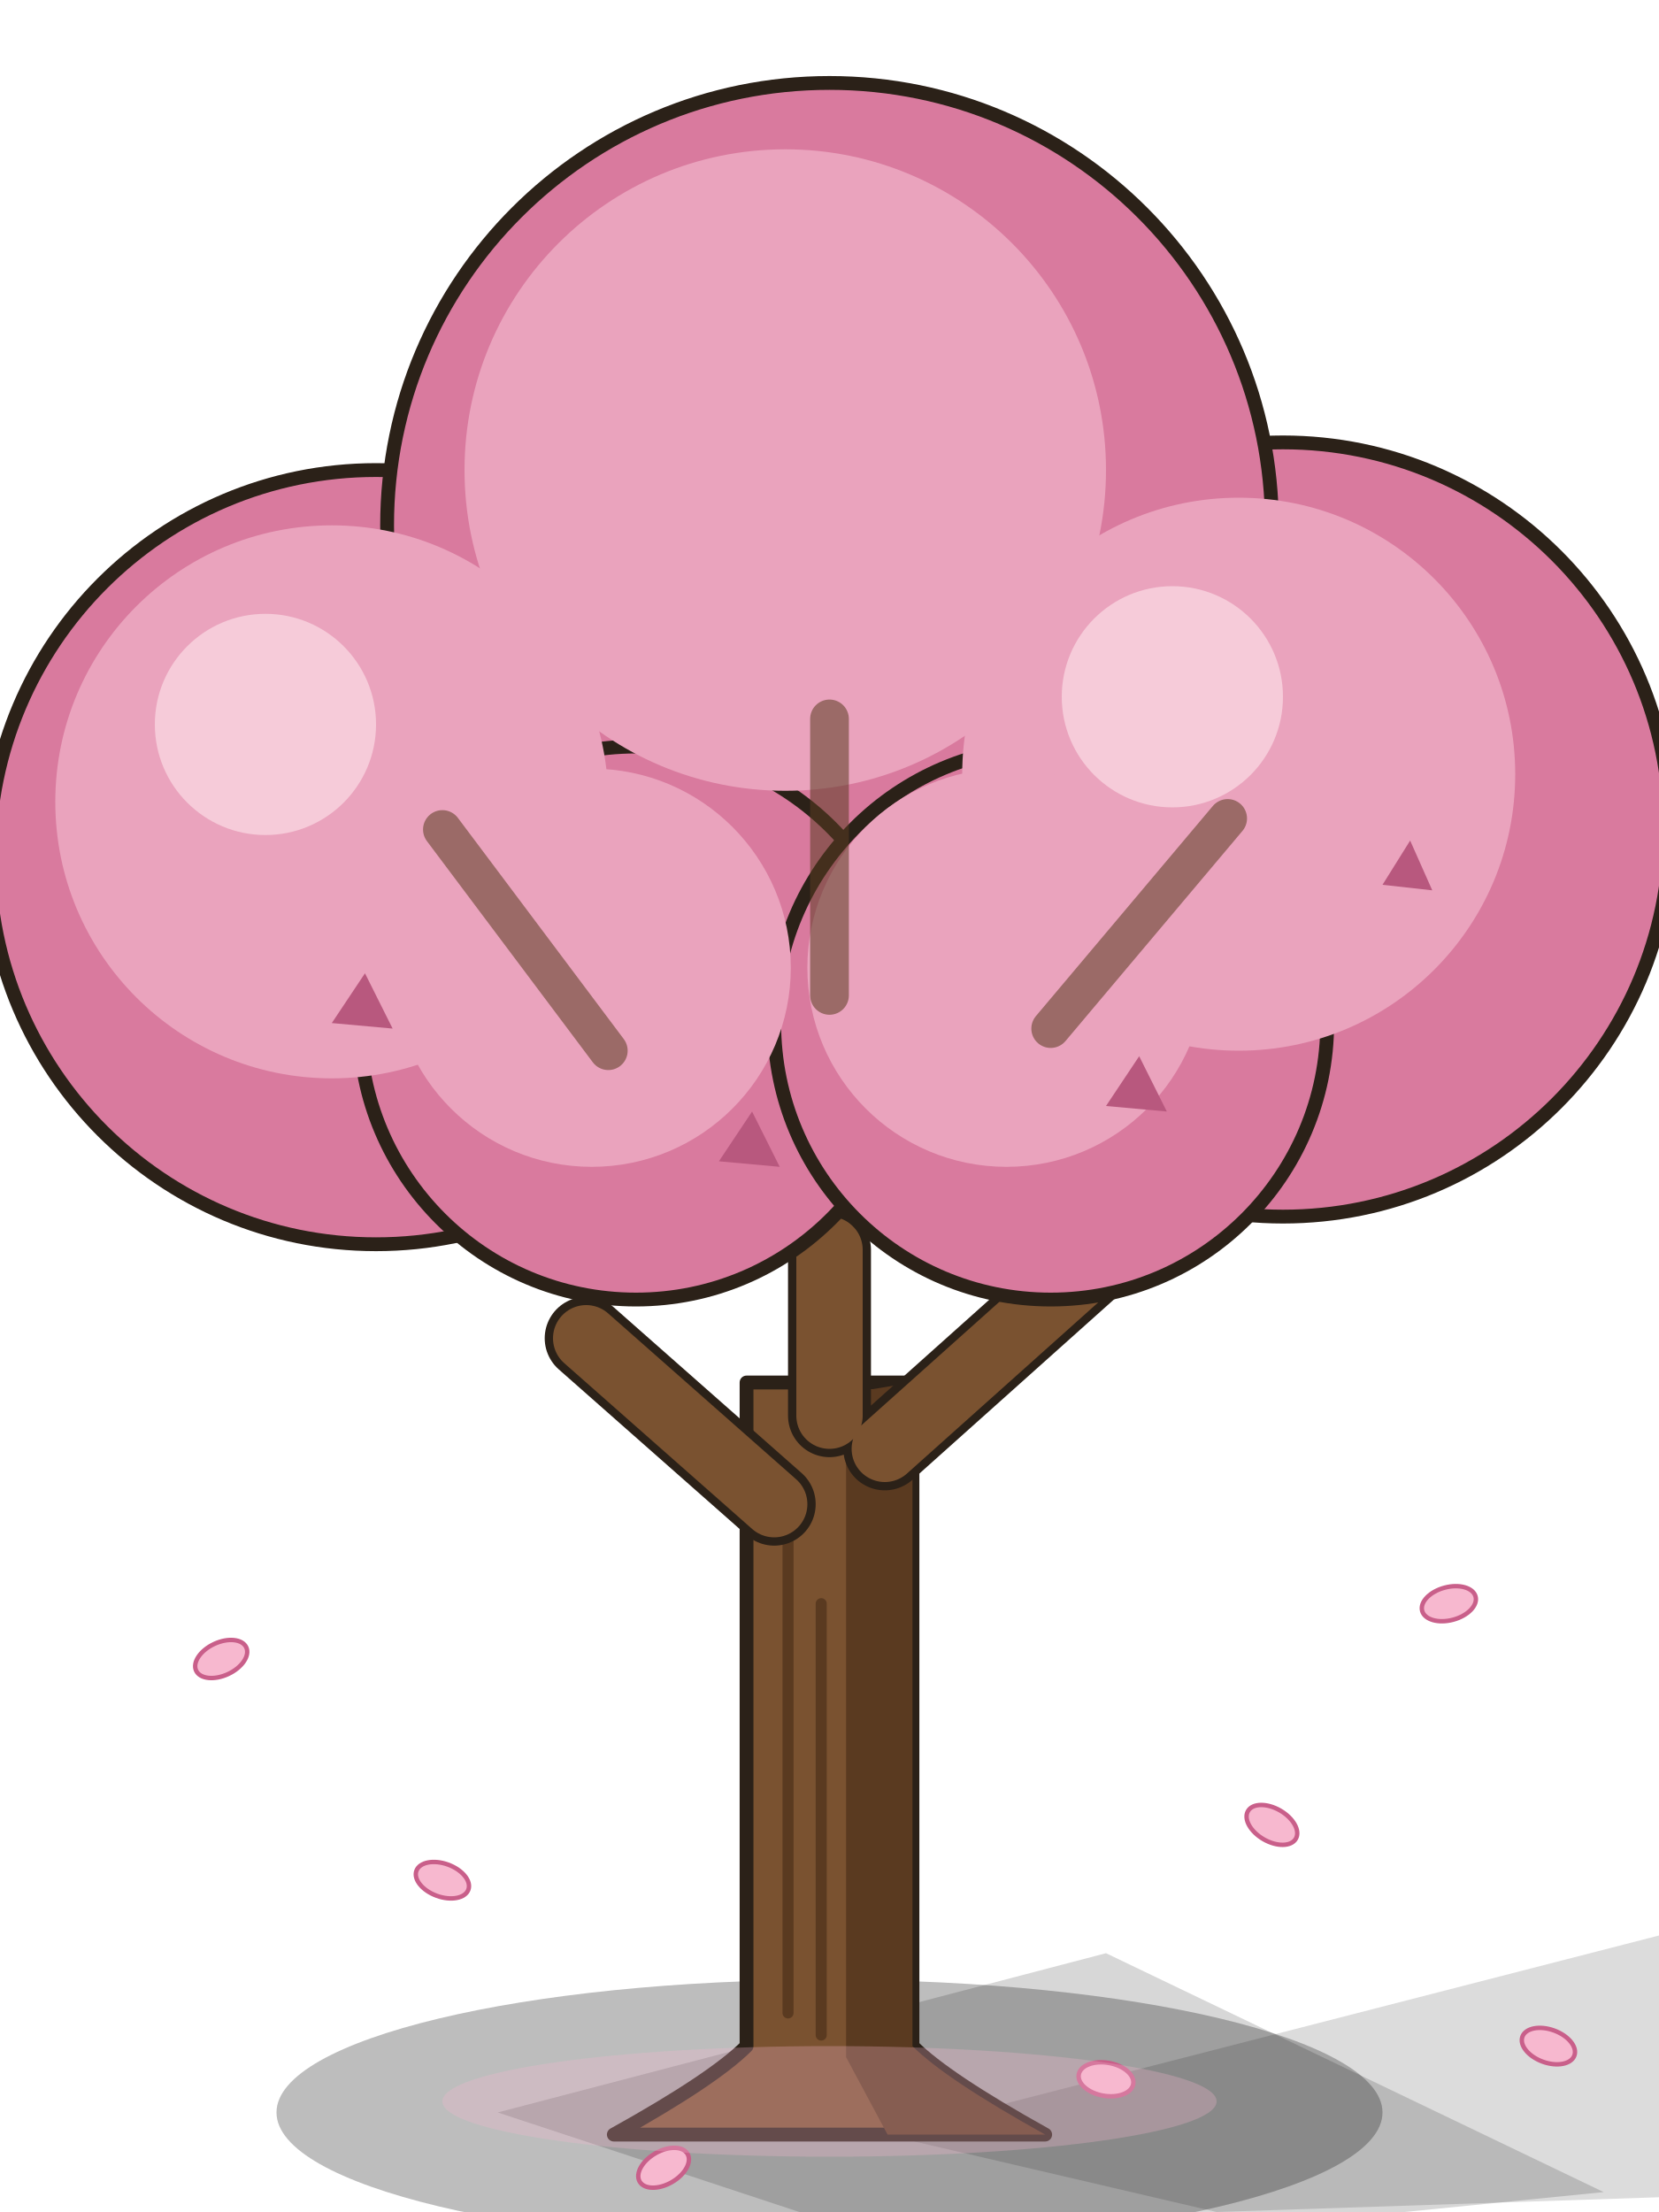
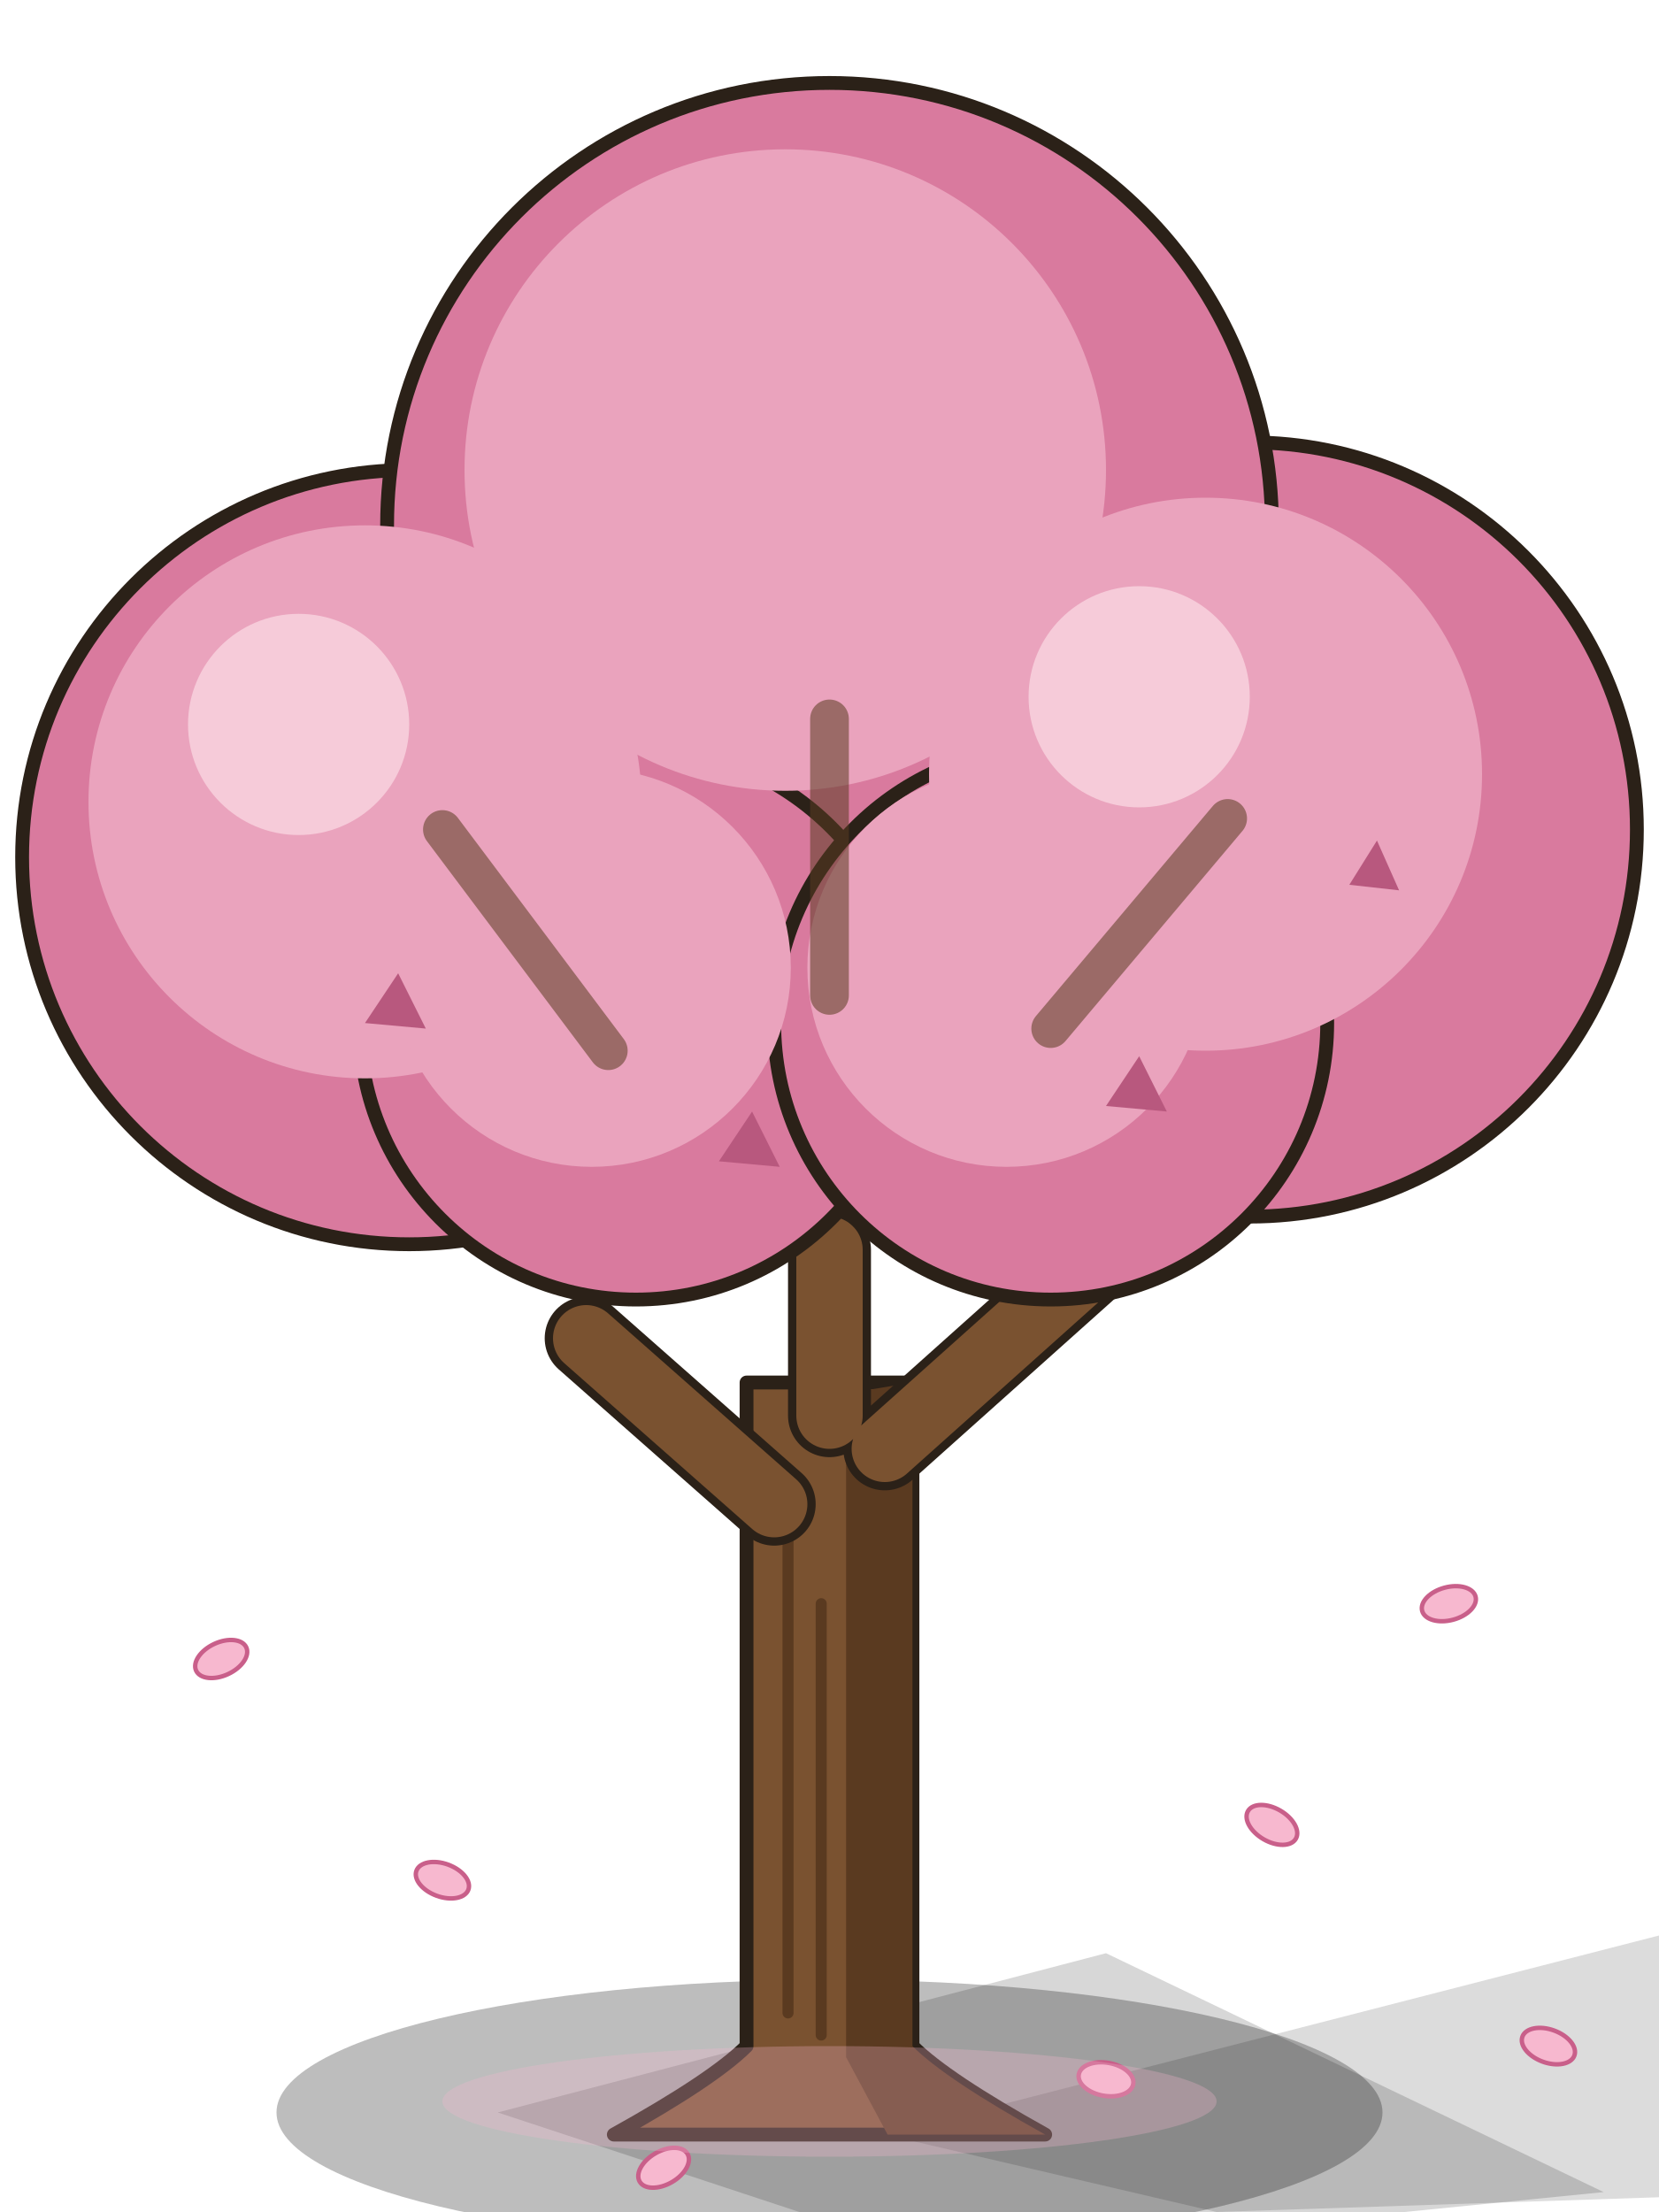
<svg xmlns="http://www.w3.org/2000/svg" width="300" height="400" viewBox="0 0 300 400">
  <path d="M90.0,382 L200.0,353.2 L290.0,396.4 L170.0,408.4 Z" fill="#000" opacity=".16" />
  <ellipse cx="150" cy="382" rx="100" ry="24" fill="#000" opacity=".26" />
  <path d="M160,386 L300,350 L340,396 L220,400 Z" fill="#000" opacity=".14" />
  <path d="M111.0,386 Q129.0,376 135.0,370 L135.0,250 L165.0,250 L165.0,370 Q171.0,376 189.0,386 Z" fill="#7a5230" stroke="#2b2118" stroke-width="2.5" stroke-linejoin="round" stroke-linecap="round" />
  <path d="M153.0,372 L153.0,252 L165.0,250 L165.0,370 Q171.0,376 189.0,386 L160.5,386 Z" fill="#5a3a20" />
  <path d="M142.5,364 L142.5,274 M148.5,368 L148.5,290" stroke="#5a3a20" stroke-width="2" stroke-linecap="round" />
  <path d="M140,272 l-34,-30 M160,262 l38,-34 M150,256 v-30" stroke="#2b2118" stroke-width="15" stroke-linecap="round" />
  <path d="M140,272 l-34,-30 M160,262 l38,-34 M150,256 v-30" stroke="#7a5230" stroke-width="12" stroke-linecap="round" />
  <g fill="#d97a9e" stroke="#2b2118" stroke-width="2.5" stroke-linejoin="round" stroke-linecap="round">
-     <circle cx="68" cy="155" r="70" />
-     <circle cx="232" cy="150" r="70" />
+     <circle cx="74" cy="155" r="70" />
+     <circle cx="226" cy="150" r="70" />
    <circle cx="150" cy="95" r="80" />
    <circle cx="115" cy="185" r="50" />
    <circle cx="190" cy="185" r="50" />
  </g>
  <g fill="#eaa3bd">
-     <circle cx="60" cy="145" r="50" />
-     <circle cx="224" cy="140" r="50" />
+     <circle cx="66" cy="145" r="50" />
+     <circle cx="218" cy="140" r="50" />
    <circle cx="142" cy="85" r="58" />
    <circle cx="107" cy="175" r="36" />
    <circle cx="182" cy="175" r="36" />
  </g>
  <g fill="#f6cbd9">
-     <circle cx="48" cy="131" r="20" />
-     <circle cx="212" cy="126" r="20" />
+     <circle cx="54" cy="131" r="20" />
+     <circle cx="206" cy="126" r="20" />
  </g>
  <g fill="#b8587e">
-     <path d="M60.0,185.0 l6,-9 l5,10z M130.0,210.0 l6,-9 l5,10z M200.0,200.0 l6,-9 l5,10z M250.0,160.0 l5,-8 l4,9z" />
+     <path d="M66.0,185.0 l6,-9 l5,10z M130.0,210.0 l6,-9 l5,10z M200.0,200.0 l6,-9 l5,10z M244.0,160.0 l5,-8 l4,9z" />
  </g>
  <path d="M110,190 l-30,-40 M190,186 l32,-38 M150,180 v-50" stroke="#5a3a20" stroke-width="7" stroke-linecap="round" opacity=".55" />
  <g transform="translate(40,300) rotate(-25)">
    <ellipse rx="5" ry="3" fill="#f7b8cf" stroke="#c95f8a" stroke-width=".8" />
  </g>
  <g transform="translate(80,340) rotate(20)">
    <ellipse rx="5" ry="3" fill="#f7b8cf" stroke="#c95f8a" stroke-width=".8" />
  </g>
  <g transform="translate(230,330) rotate(30)">
    <ellipse rx="5" ry="3" fill="#f7b8cf" stroke="#c95f8a" stroke-width=".8" />
  </g>
  <g transform="translate(262,290) rotate(-15)">
    <ellipse rx="5" ry="3" fill="#f7b8cf" stroke="#c95f8a" stroke-width=".8" />
  </g>
  <g transform="translate(200,376) rotate(10)">
    <ellipse rx="5" ry="3" fill="#f7b8cf" stroke="#c95f8a" stroke-width=".8" />
  </g>
  <g transform="translate(120,392) rotate(-30)">
    <ellipse rx="5" ry="3" fill="#f7b8cf" stroke="#c95f8a" stroke-width=".8" />
  </g>
  <g transform="translate(280,370) rotate(20)">
    <ellipse rx="5" ry="3" fill="#f7b8cf" stroke="#c95f8a" stroke-width=".8" />
  </g>
  <ellipse cx="150" cy="380" rx="70" ry="10" fill="#f7b8cf" opacity=".28" />
</svg>
